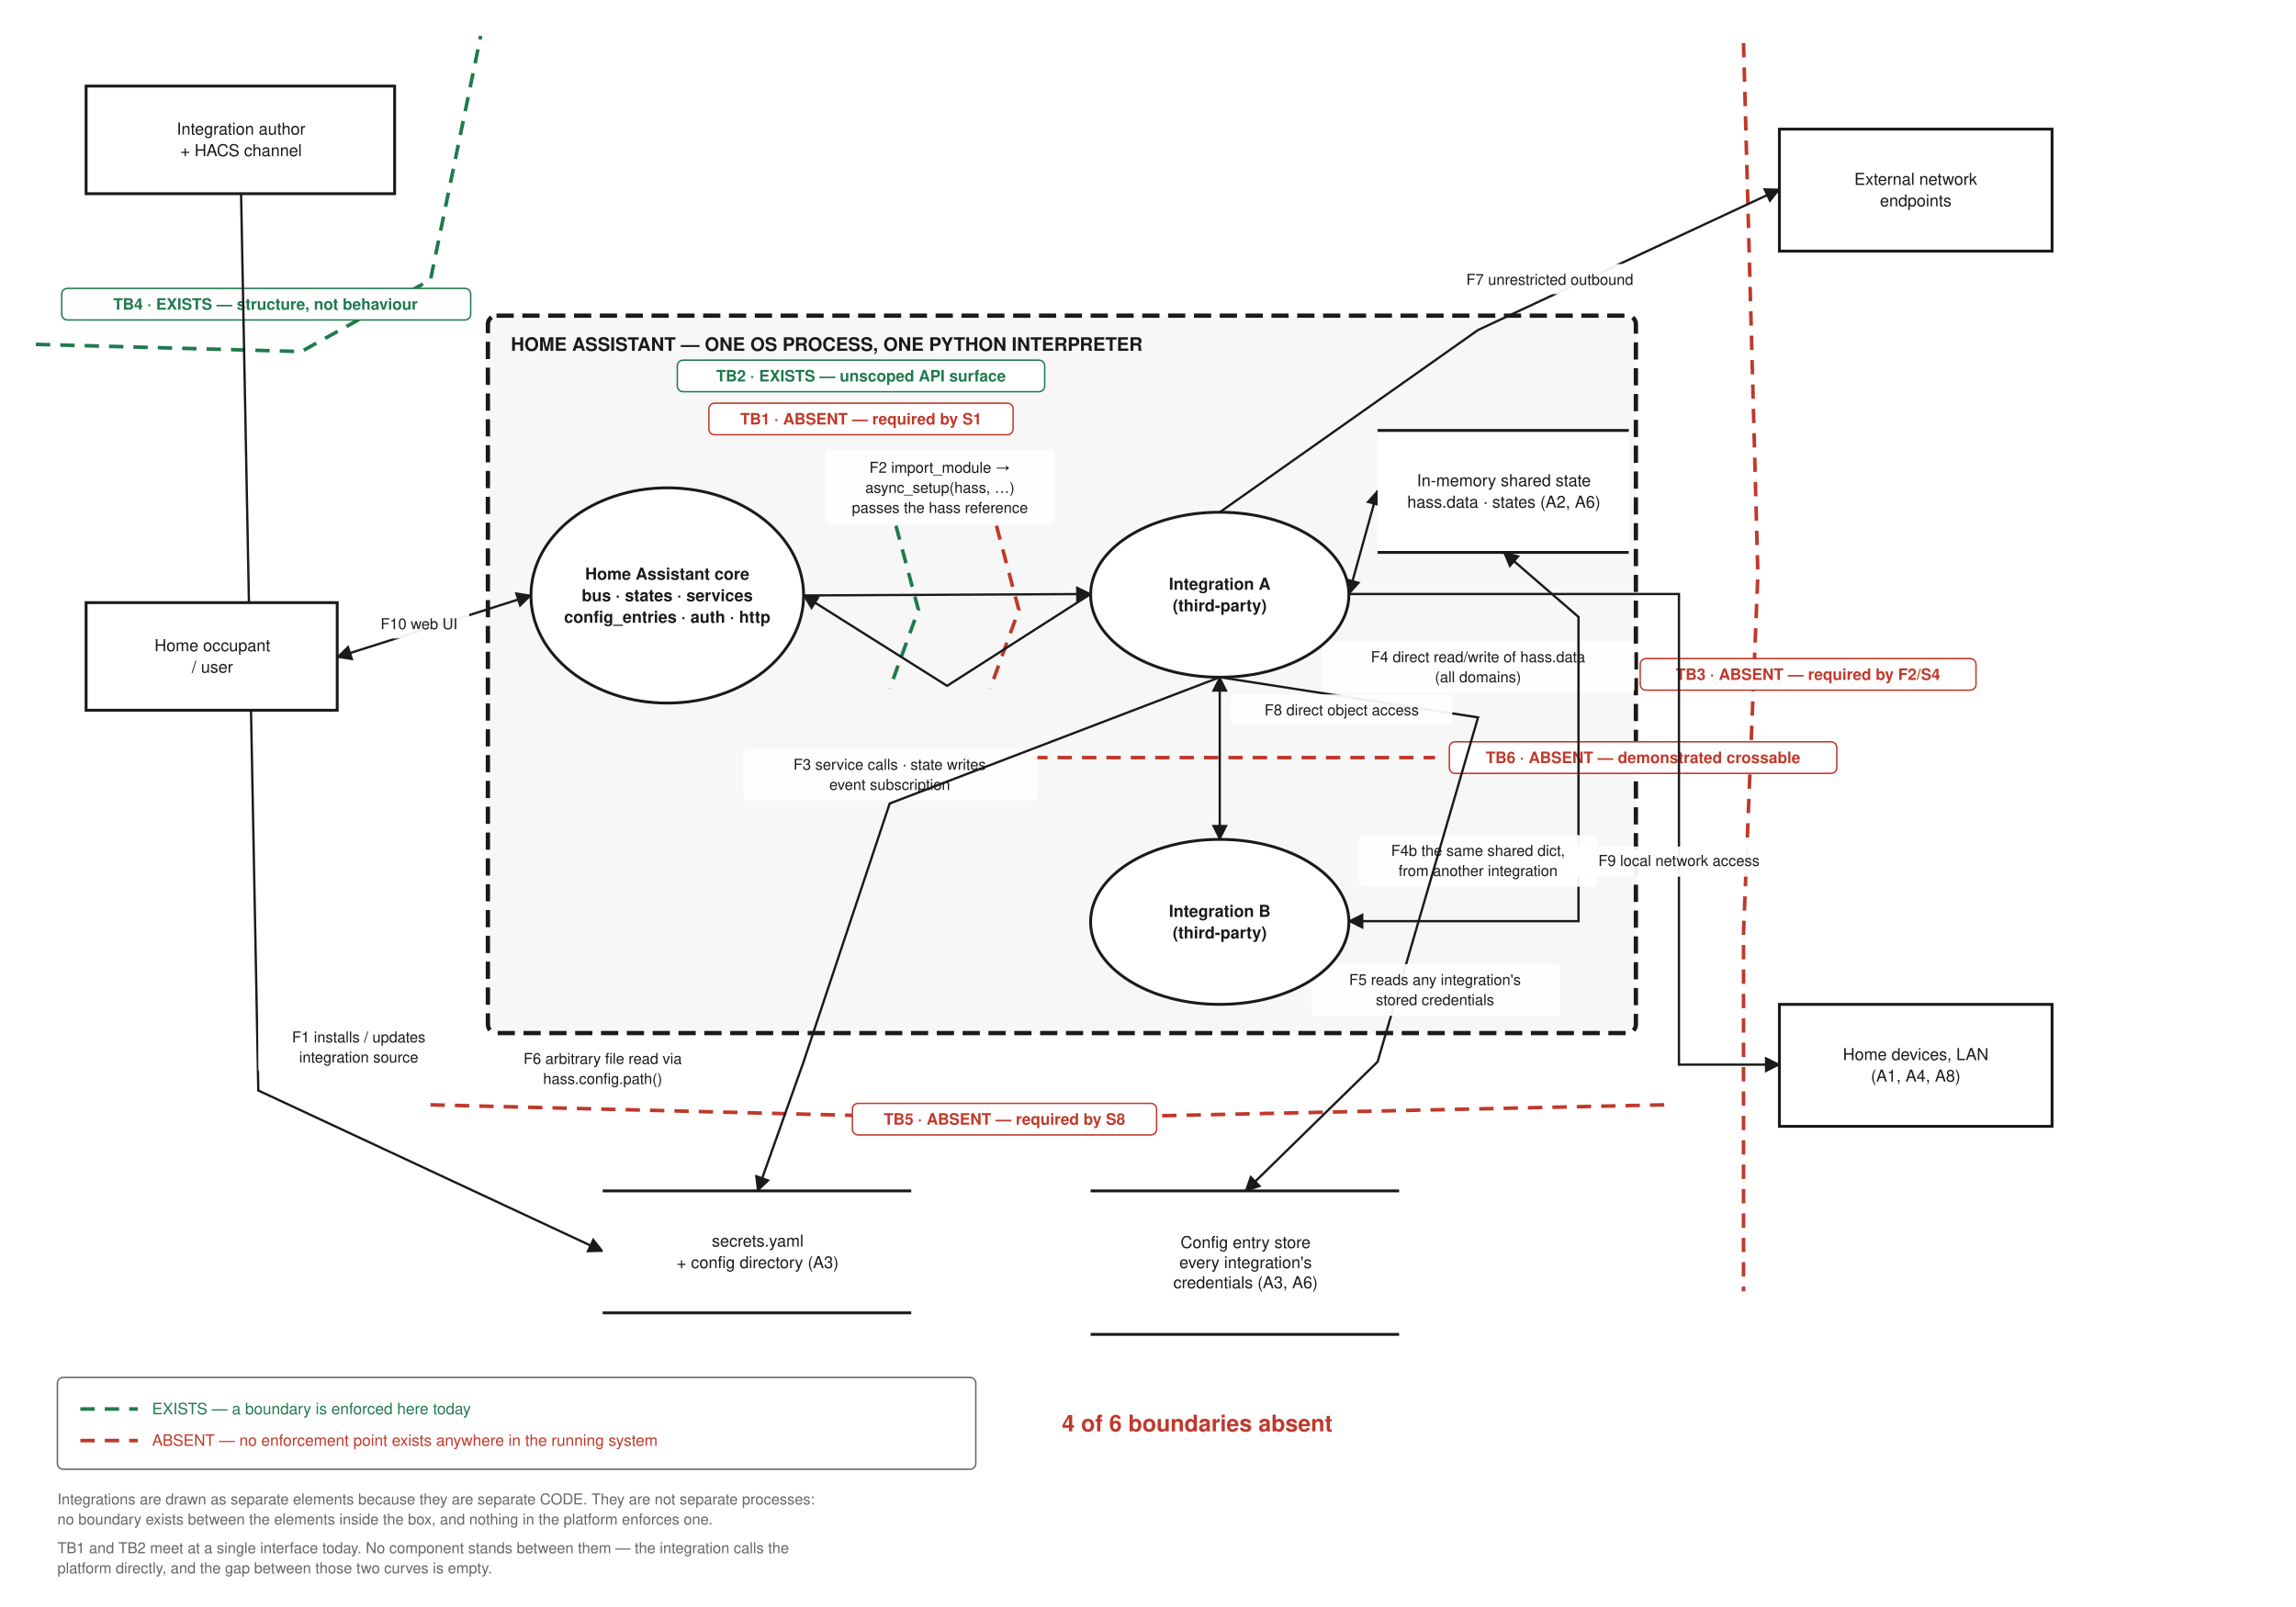
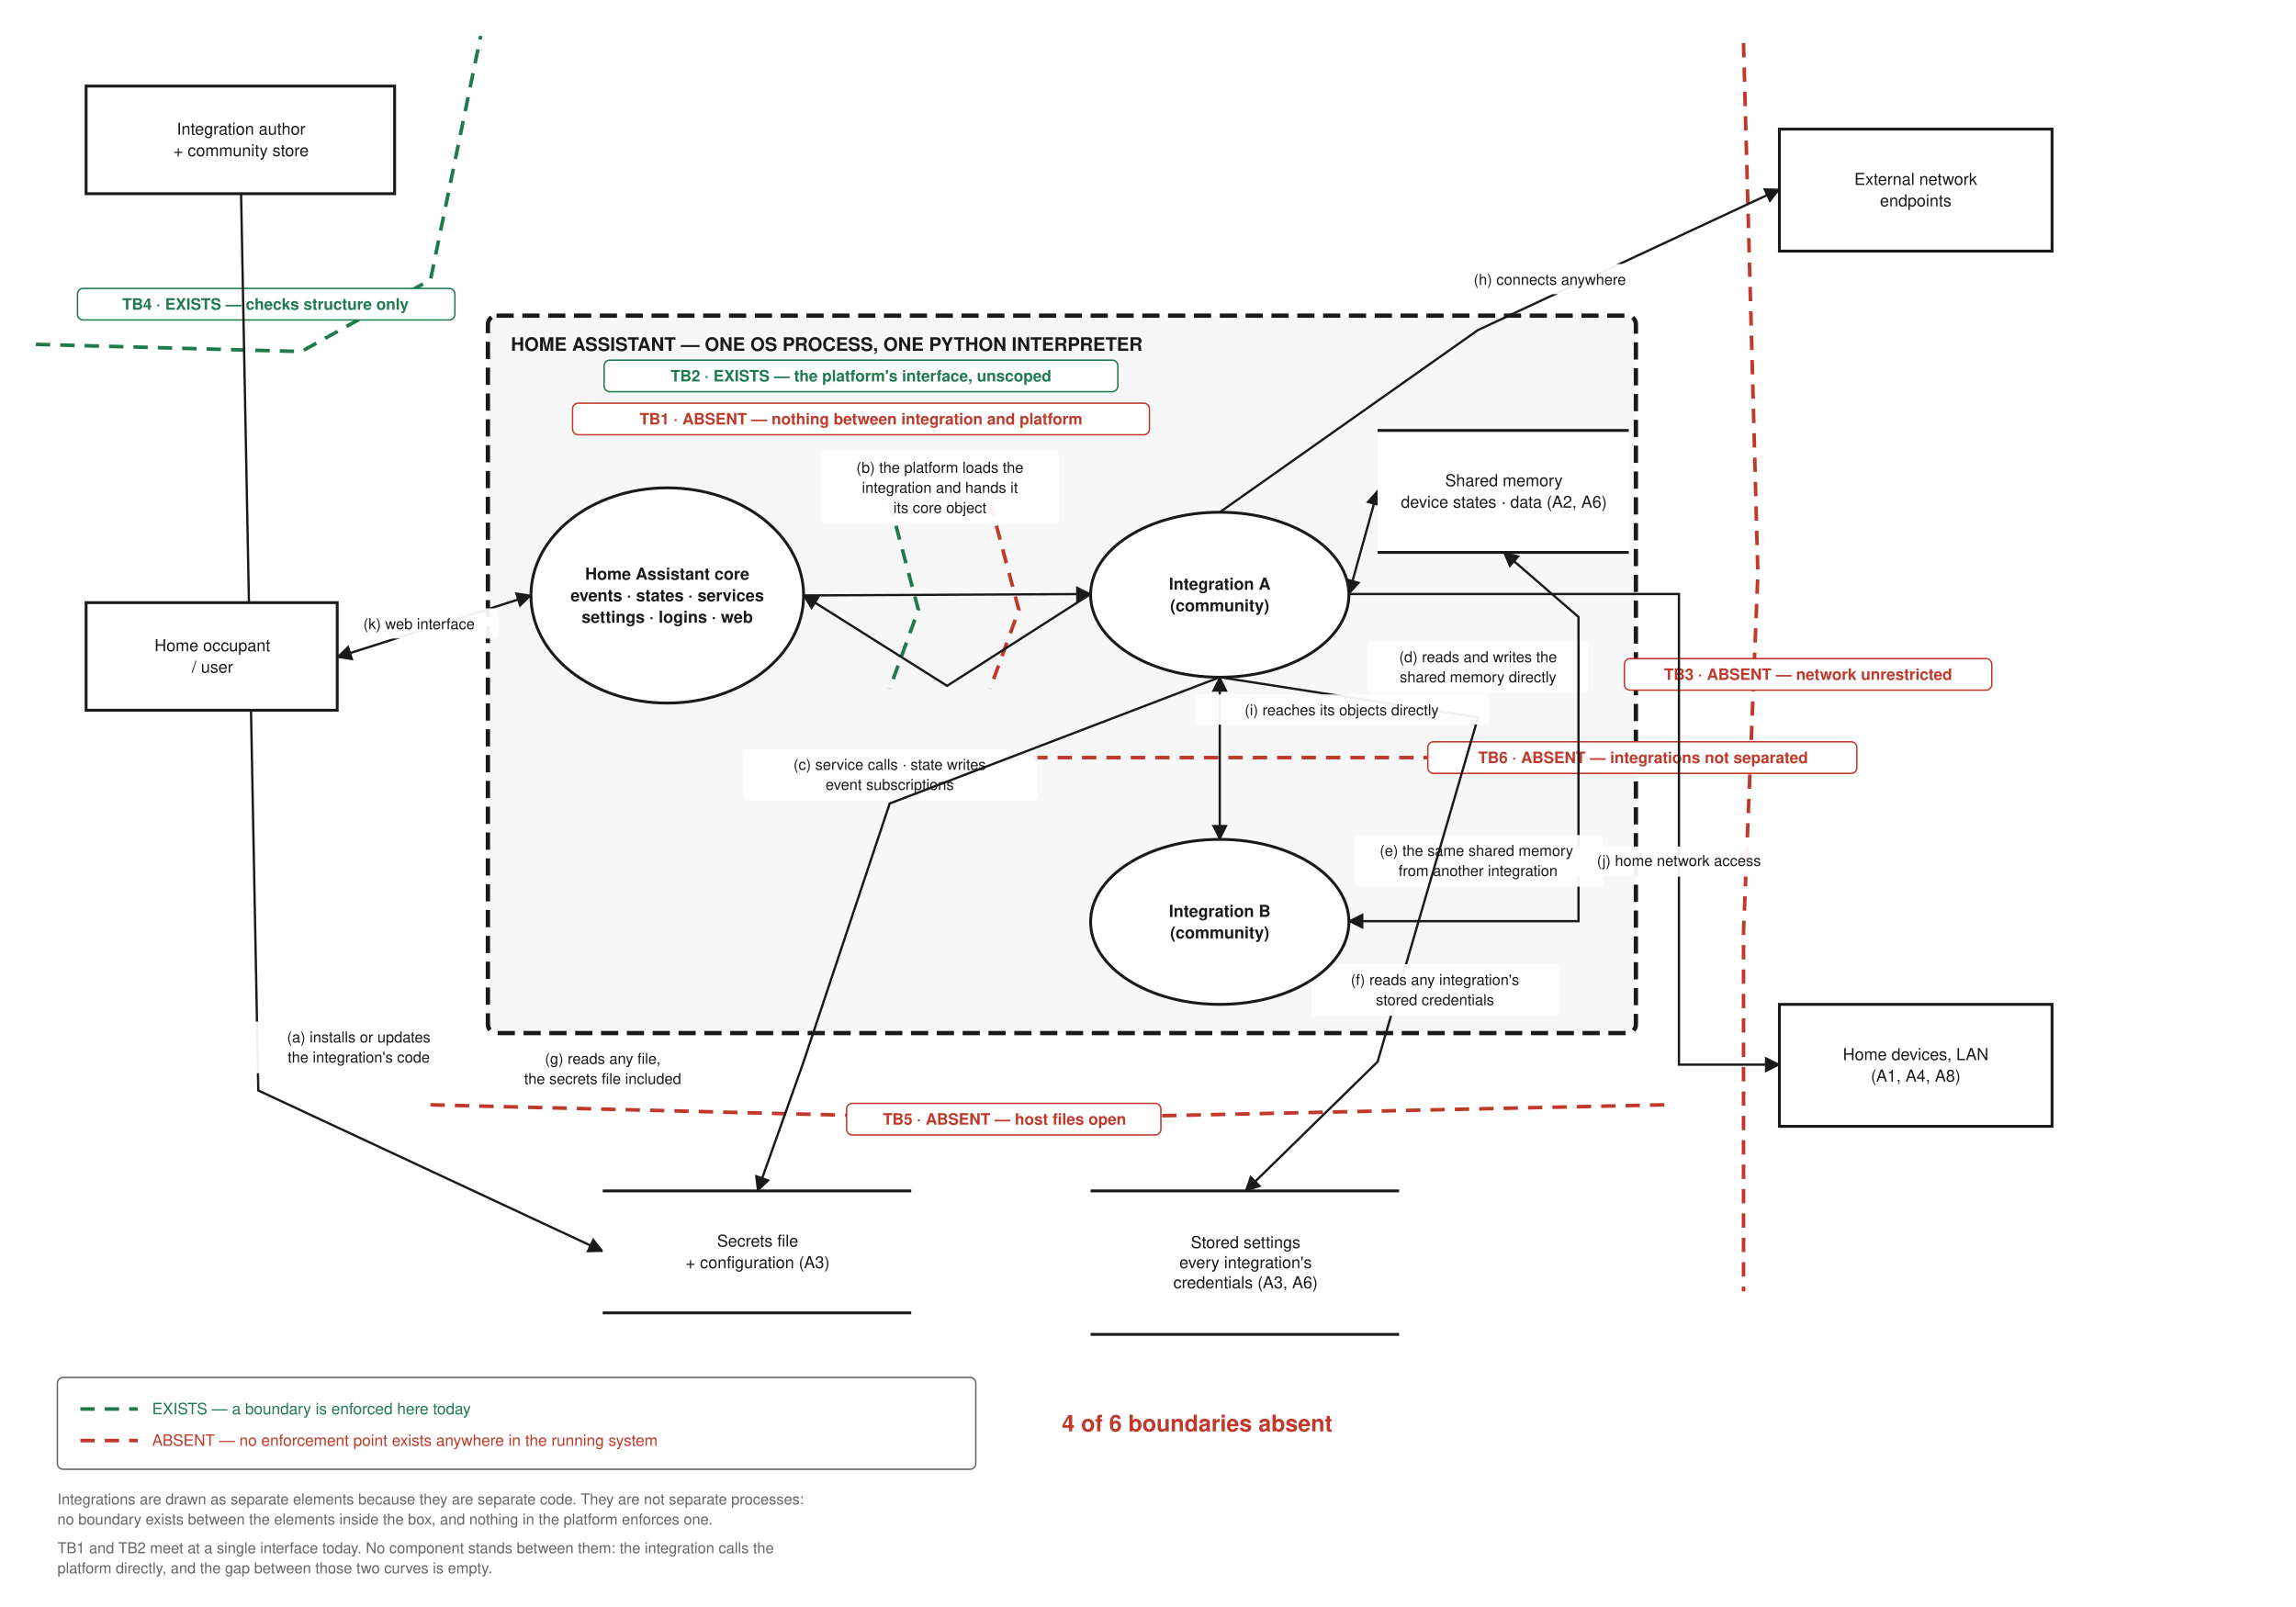
<svg xmlns="http://www.w3.org/2000/svg" width="1600" height="1120" viewBox="0 0 1600 1120">
  <rect width="100%" height="100%" fill="#ffffff" />
  <defs>
    <marker id="ar" viewBox="0 0 10 10" refX="9" refY="5" markerWidth="7" markerHeight="7" orient="auto-start-reverse">
      <path d="M0,0 L10,5 L0,10 z" fill="#1a1a1a" />
    </marker>
  </defs>
  <rect x="340" y="220" width="800" height="500" fill="#f7f7f7" stroke="#1a1a1a" stroke-width="3" stroke-dasharray="12 6" rx="6" />
  <text x="356" y="240" font-size="13" fill="#1a1a1a" font-weight="bold" text-anchor="start" font-family="Helvetica,Arial,sans-serif" dominant-baseline="middle">HOME ASSISTANT — ONE OS PROCESS, ONE PYTHON INTERPRETER</text>
  <path d="M 25,240 L 210,245 L 300,195 L 335,25" fill="none" stroke="#1f7a4d" stroke-width="2.5" stroke-dasharray="10 7" />
-   <rect x="43" y="201" width="285" height="22" fill="#ffffff" stroke="#1f7a4d" stroke-width="1" rx="4" />
-   <text x="185" y="212" font-size="11" fill="#1f7a4d" font-weight="bold" text-anchor="middle" font-family="Helvetica,Arial,sans-serif" dominant-baseline="middle">TB4 · EXISTS — structure, not behaviour</text>
+   <rect x="54" y="201" width="263" height="22" fill="#ffffff" stroke="#1f7a4d" stroke-width="1" rx="4" />
+   <text x="185" y="212" font-size="11" fill="#1f7a4d" font-weight="bold" text-anchor="middle" font-family="Helvetica,Arial,sans-serif" dominant-baseline="middle">TB4 · EXISTS — checks structure only</text>
  <path d="M 620,350 L 640,425 L 620,480" fill="none" stroke="#1f7a4d" stroke-width="2.5" stroke-dasharray="10 7" />
-   <rect x="472" y="251" width="256" height="22" fill="#ffffff" stroke="#1f7a4d" stroke-width="1" rx="4" />
-   <text x="600" y="262" font-size="11" fill="#1f7a4d" font-weight="bold" text-anchor="middle" font-family="Helvetica,Arial,sans-serif" dominant-baseline="middle">TB2 · EXISTS — unscoped API surface</text>
+   <rect x="421" y="251" width="358" height="22" fill="#ffffff" stroke="#1f7a4d" stroke-width="1" rx="4" />
+   <text x="600" y="262" font-size="11" fill="#1f7a4d" font-weight="bold" text-anchor="middle" font-family="Helvetica,Arial,sans-serif" dominant-baseline="middle">TB2 · EXISTS — the platform's interface, unscoped</text>
  <path d="M 690,350 L 710,425 L 690,480" fill="none" stroke="#c0392b" stroke-width="2.5" stroke-dasharray="10 7" />
-   <rect x="494" y="281" width="212" height="22" fill="#ffffff" stroke="#c0392b" stroke-width="1" rx="4" />
-   <text x="600" y="292" font-size="11" fill="#c0392b" font-weight="bold" text-anchor="middle" font-family="Helvetica,Arial,sans-serif" dominant-baseline="middle">TB1 · ABSENT — required by S1</text>
+   <rect x="399" y="281" width="402" height="22" fill="#ffffff" stroke="#c0392b" stroke-width="1" rx="4" />
+   <text x="600" y="292" font-size="11" fill="#c0392b" font-weight="bold" text-anchor="middle" font-family="Helvetica,Arial,sans-serif" dominant-baseline="middle">TB1 · ABSENT — nothing between integration and platform</text>
  <path d="M 1215,30 L 1225,400 L 1215,650 L 1215,900" fill="none" stroke="#c0392b" stroke-width="2.5" stroke-dasharray="10 7" />
-   <rect x="1143" y="459" width="234" height="22" fill="#ffffff" stroke="#c0392b" stroke-width="1" rx="4" />
-   <text x="1260" y="470" font-size="11" fill="#c0392b" font-weight="bold" text-anchor="middle" font-family="Helvetica,Arial,sans-serif" dominant-baseline="middle">TB3 · ABSENT — required by F2/S4</text>
+   <rect x="1132" y="459" width="256" height="22" fill="#ffffff" stroke="#c0392b" stroke-width="1" rx="4" />
+   <text x="1260" y="470" font-size="11" fill="#c0392b" font-weight="bold" text-anchor="middle" font-family="Helvetica,Arial,sans-serif" dominant-baseline="middle">TB3 · ABSENT — network unrestricted</text>
  <path d="M 300,770 L 700,780 L 1160,770" fill="none" stroke="#c0392b" stroke-width="2.5" stroke-dasharray="10 7" />
-   <rect x="594" y="769" width="212" height="22" fill="#ffffff" stroke="#c0392b" stroke-width="1" rx="4" />
-   <text x="700" y="780" font-size="11" fill="#c0392b" font-weight="bold" text-anchor="middle" font-family="Helvetica,Arial,sans-serif" dominant-baseline="middle">TB5 · ABSENT — required by S8</text>
+   <rect x="590" y="769" width="219" height="22" fill="#ffffff" stroke="#c0392b" stroke-width="1" rx="4" />
+   <text x="700" y="780" font-size="11" fill="#c0392b" font-weight="bold" text-anchor="middle" font-family="Helvetica,Arial,sans-serif" dominant-baseline="middle">TB5 · ABSENT — host files open</text>
  <path d="M 720,528 L 860,528 L 1000,528" fill="none" stroke="#c0392b" stroke-width="2.5" stroke-dasharray="10 7" />
-   <rect x="1010" y="517" width="270" height="22" fill="#ffffff" stroke="#c0392b" stroke-width="1" rx="4" />
-   <text x="1145" y="528" font-size="11" fill="#c0392b" font-weight="bold" text-anchor="middle" font-family="Helvetica,Arial,sans-serif" dominant-baseline="middle">TB6 · ABSENT — demonstrated crossable</text>
+   <rect x="995" y="517" width="299" height="22" fill="#ffffff" stroke="#c0392b" stroke-width="1" rx="4" />
+   <text x="1145" y="528" font-size="11" fill="#c0392b" font-weight="bold" text-anchor="middle" font-family="Helvetica,Arial,sans-serif" dominant-baseline="middle">TB6 · ABSENT — integrations not separated</text>
  <path d="M 168,135 L 180,760 L 420,872" fill="none" stroke="#1a1a1a" stroke-width="1.6" marker-end="url(#ar)" />
-   <rect x="180" y="712" width="141" height="36" fill="#ffffff" fill-opacity="0.93" rx="3" />
-   <text x="250" y="723" font-size="10.5" fill="#1a1a1a" font-weight="normal" text-anchor="middle" font-family="Helvetica,Arial,sans-serif" dominant-baseline="middle">F1  installs / updates</text>
-   <text x="250" y="737" font-size="10.5" fill="#1a1a1a" font-weight="normal" text-anchor="middle" font-family="Helvetica,Arial,sans-serif" dominant-baseline="middle">integration source</text>
+   <rect x="176" y="712" width="147" height="36" fill="#ffffff" fill-opacity="0.93" rx="3" />
+   <text x="250" y="723" font-size="10.5" fill="#1a1a1a" font-weight="normal" text-anchor="middle" font-family="Helvetica,Arial,sans-serif" dominant-baseline="middle">(a) installs or updates</text>
+   <text x="250" y="737" font-size="10.5" fill="#1a1a1a" font-weight="normal" text-anchor="middle" font-family="Helvetica,Arial,sans-serif" dominant-baseline="middle">the integration's code</text>
  <path d="M 560,415 L 760,414" fill="none" stroke="#1a1a1a" stroke-width="1.6" marker-end="url(#ar)" />
-   <rect x="575" y="314" width="160" height="51" fill="#ffffff" fill-opacity="0.93" rx="3" />
-   <text x="655" y="326" font-size="10.5" fill="#1a1a1a" font-weight="normal" text-anchor="middle" font-family="Helvetica,Arial,sans-serif" dominant-baseline="middle">F2  import_module →</text>
-   <text x="655" y="340" font-size="10.5" fill="#1a1a1a" font-weight="normal" text-anchor="middle" font-family="Helvetica,Arial,sans-serif" dominant-baseline="middle">async_setup(hass, …)</text>
-   <text x="655" y="354" font-size="10.5" fill="#1a1a1a" font-weight="normal" text-anchor="middle" font-family="Helvetica,Arial,sans-serif" dominant-baseline="middle">passes the hass reference</text>
+   <rect x="572" y="314" width="166" height="51" fill="#ffffff" fill-opacity="0.93" rx="3" />
+   <text x="655" y="326" font-size="10.5" fill="#1a1a1a" font-weight="normal" text-anchor="middle" font-family="Helvetica,Arial,sans-serif" dominant-baseline="middle">(b) the platform loads the</text>
+   <text x="655" y="340" font-size="10.5" fill="#1a1a1a" font-weight="normal" text-anchor="middle" font-family="Helvetica,Arial,sans-serif" dominant-baseline="middle">integration and hands it</text>
+   <text x="655" y="354" font-size="10.5" fill="#1a1a1a" font-weight="normal" text-anchor="middle" font-family="Helvetica,Arial,sans-serif" dominant-baseline="middle">its core object</text>
  <path d="M 760,414 L 660,478 L 560,415" fill="none" stroke="#1a1a1a" stroke-width="1.6" marker-end="url(#ar)" />
  <rect x="518" y="522" width="205" height="36" fill="#ffffff" fill-opacity="0.93" rx="3" />
-   <text x="620" y="533" font-size="10.5" fill="#1a1a1a" font-weight="normal" text-anchor="middle" font-family="Helvetica,Arial,sans-serif" dominant-baseline="middle">F3  service calls · state writes</text>
-   <text x="620" y="547" font-size="10.5" fill="#1a1a1a" font-weight="normal" text-anchor="middle" font-family="Helvetica,Arial,sans-serif" dominant-baseline="middle">event subscription</text>
+   <text x="620" y="533" font-size="10.5" fill="#1a1a1a" font-weight="normal" text-anchor="middle" font-family="Helvetica,Arial,sans-serif" dominant-baseline="middle">(c) service calls · state writes</text>
+   <text x="620" y="547" font-size="10.5" fill="#1a1a1a" font-weight="normal" text-anchor="middle" font-family="Helvetica,Arial,sans-serif" dominant-baseline="middle">event subscriptions</text>
  <path d="M 940,414 L 960,342" fill="none" stroke="#1a1a1a" stroke-width="1.6" marker-end="url(#ar)" marker-start="url(#ar)" />
-   <rect x="921" y="447" width="218" height="36" fill="#ffffff" fill-opacity="0.93" rx="3" />
-   <text x="1030" y="458" font-size="10.5" fill="#1a1a1a" font-weight="normal" text-anchor="middle" font-family="Helvetica,Arial,sans-serif" dominant-baseline="middle">F4  direct read/write of hass.data</text>
-   <text x="1030" y="472" font-size="10.5" fill="#1a1a1a" font-weight="normal" text-anchor="middle" font-family="Helvetica,Arial,sans-serif" dominant-baseline="middle">(all domains)</text>
+   <rect x="953" y="447" width="154" height="36" fill="#ffffff" fill-opacity="0.93" rx="3" />
+   <text x="1030" y="458" font-size="10.5" fill="#1a1a1a" font-weight="normal" text-anchor="middle" font-family="Helvetica,Arial,sans-serif" dominant-baseline="middle">(d) reads and writes the</text>
+   <text x="1030" y="472" font-size="10.5" fill="#1a1a1a" font-weight="normal" text-anchor="middle" font-family="Helvetica,Arial,sans-serif" dominant-baseline="middle">shared memory directly</text>
  <path d="M 940,642 L 1100,642 L 1100,430 L 1048,385" fill="none" stroke="#1a1a1a" stroke-width="1.6" marker-end="url(#ar)" marker-start="url(#ar)" />
-   <rect x="947" y="582" width="166" height="36" fill="#ffffff" fill-opacity="0.93" rx="3" />
-   <text x="1030" y="593" font-size="10.5" fill="#1a1a1a" font-weight="normal" text-anchor="middle" font-family="Helvetica,Arial,sans-serif" dominant-baseline="middle">F4b  the same shared dict,</text>
+   <rect x="944" y="582" width="173" height="36" fill="#ffffff" fill-opacity="0.93" rx="3" />
+   <text x="1030" y="593" font-size="10.5" fill="#1a1a1a" font-weight="normal" text-anchor="middle" font-family="Helvetica,Arial,sans-serif" dominant-baseline="middle">(e) the same shared memory,</text>
  <text x="1030" y="607" font-size="10.5" fill="#1a1a1a" font-weight="normal" text-anchor="middle" font-family="Helvetica,Arial,sans-serif" dominant-baseline="middle">from another integration</text>
  <path d="M 850,472 L 1030,500 L 960,740 L 868,830" fill="none" stroke="#1a1a1a" stroke-width="1.6" marker-end="url(#ar)" />
  <rect x="914" y="672" width="173" height="36" fill="#ffffff" fill-opacity="0.93" rx="3" />
-   <text x="1000" y="683" font-size="10.5" fill="#1a1a1a" font-weight="normal" text-anchor="middle" font-family="Helvetica,Arial,sans-serif" dominant-baseline="middle">F5  reads any integration's</text>
+   <text x="1000" y="683" font-size="10.5" fill="#1a1a1a" font-weight="normal" text-anchor="middle" font-family="Helvetica,Arial,sans-serif" dominant-baseline="middle">(f) reads any integration's</text>
  <text x="1000" y="697" font-size="10.5" fill="#1a1a1a" font-weight="normal" text-anchor="middle" font-family="Helvetica,Arial,sans-serif" dominant-baseline="middle">stored credentials</text>
  <path d="M 850,472 L 620,560 L 560,740 L 528,830" fill="none" stroke="#1a1a1a" stroke-width="1.6" marker-end="url(#ar)" />
-   <rect x="334" y="727" width="173" height="36" fill="#ffffff" fill-opacity="0.93" rx="3" />
-   <text x="420" y="738" font-size="10.5" fill="#1a1a1a" font-weight="normal" text-anchor="middle" font-family="Helvetica,Arial,sans-serif" dominant-baseline="middle">F6  arbitrary file read via</text>
-   <text x="420" y="752" font-size="10.5" fill="#1a1a1a" font-weight="normal" text-anchor="middle" font-family="Helvetica,Arial,sans-serif" dominant-baseline="middle">hass.config.path()</text>
+   <rect x="340" y="727" width="160" height="36" fill="#ffffff" fill-opacity="0.93" rx="3" />
+   <text x="420" y="738" font-size="10.5" fill="#1a1a1a" font-weight="normal" text-anchor="middle" font-family="Helvetica,Arial,sans-serif" dominant-baseline="middle">(g) reads any file,</text>
+   <text x="420" y="752" font-size="10.5" fill="#1a1a1a" font-weight="normal" text-anchor="middle" font-family="Helvetica,Arial,sans-serif" dominant-baseline="middle">the secrets file included</text>
  <path d="M 850,357 L 1030,230 L 1240,132" fill="none" stroke="#1a1a1a" stroke-width="1.6" marker-end="url(#ar)" />
-   <rect x="1000" y="184" width="160" height="21" fill="#ffffff" fill-opacity="0.93" rx="3" />
-   <text x="1080" y="195" font-size="10.5" fill="#1a1a1a" font-weight="normal" text-anchor="middle" font-family="Helvetica,Arial,sans-serif" dominant-baseline="middle">F7  unrestricted outbound</text>
+   <rect x="1013" y="184" width="134" height="21" fill="#ffffff" fill-opacity="0.93" rx="3" />
+   <text x="1080" y="195" font-size="10.5" fill="#1a1a1a" font-weight="normal" text-anchor="middle" font-family="Helvetica,Arial,sans-serif" dominant-baseline="middle">(h) connects anywhere</text>
  <path d="M 850,472 L 850,585" fill="none" stroke="#1a1a1a" stroke-width="1.6" marker-end="url(#ar)" marker-start="url(#ar)" />
-   <rect x="858" y="484" width="154" height="21" fill="#ffffff" fill-opacity="0.93" rx="3" />
-   <text x="935" y="495" font-size="10.5" fill="#1a1a1a" font-weight="normal" text-anchor="middle" font-family="Helvetica,Arial,sans-serif" dominant-baseline="middle">F8  direct object access</text>
+   <rect x="833" y="484" width="205" height="21" fill="#ffffff" fill-opacity="0.93" rx="3" />
+   <text x="935" y="495" font-size="10.5" fill="#1a1a1a" font-weight="normal" text-anchor="middle" font-family="Helvetica,Arial,sans-serif" dominant-baseline="middle">(i) reaches its objects directly</text>
  <path d="M 940,414 L 1170,414 L 1170,742 L 1240,742" fill="none" stroke="#1a1a1a" stroke-width="1.6" marker-end="url(#ar)" />
-   <rect x="1093" y="590" width="154" height="21" fill="#ffffff" fill-opacity="0.93" rx="3" />
-   <text x="1170" y="600" font-size="10.5" fill="#1a1a1a" font-weight="normal" text-anchor="middle" font-family="Helvetica,Arial,sans-serif" dominant-baseline="middle">F9  local network access</text>
+   <rect x="1096" y="590" width="147" height="21" fill="#ffffff" fill-opacity="0.93" rx="3" />
+   <text x="1170" y="600" font-size="10.5" fill="#1a1a1a" font-weight="normal" text-anchor="middle" font-family="Helvetica,Arial,sans-serif" dominant-baseline="middle">(j) home network access</text>
  <path d="M 235,458 L 370,415" fill="none" stroke="#1a1a1a" stroke-width="1.6" marker-end="url(#ar)" marker-start="url(#ar)" />
-   <rect x="257" y="424" width="70" height="21" fill="#ffffff" fill-opacity="0.93" rx="3" />
-   <text x="292" y="435" font-size="10.5" fill="#1a1a1a" font-weight="normal" text-anchor="middle" font-family="Helvetica,Arial,sans-serif" dominant-baseline="middle">F10  web UI</text>
+   <rect x="238" y="424" width="109" height="21" fill="#ffffff" fill-opacity="0.93" rx="3" />
+   <text x="292" y="435" font-size="10.5" fill="#1a1a1a" font-weight="normal" text-anchor="middle" font-family="Helvetica,Arial,sans-serif" dominant-baseline="middle">(k) web interface</text>
  <rect x="60" y="60" width="215" height="75" fill="#ffffff" stroke="#1a1a1a" stroke-width="2" />
  <text x="168" y="90" font-size="11.5" fill="#1a1a1a" font-weight="normal" text-anchor="middle" font-family="Helvetica,Arial,sans-serif" dominant-baseline="middle">Integration author</text>
-   <text x="168" y="105" font-size="11.5" fill="#1a1a1a" font-weight="normal" text-anchor="middle" font-family="Helvetica,Arial,sans-serif" dominant-baseline="middle">+ HACS channel</text>
+   <text x="168" y="105" font-size="11.5" fill="#1a1a1a" font-weight="normal" text-anchor="middle" font-family="Helvetica,Arial,sans-serif" dominant-baseline="middle">+ community store</text>
  <rect x="1240" y="90" width="190" height="85" fill="#ffffff" stroke="#1a1a1a" stroke-width="2" />
  <text x="1335" y="125" font-size="11.5" fill="#1a1a1a" font-weight="normal" text-anchor="middle" font-family="Helvetica,Arial,sans-serif" dominant-baseline="middle">External network</text>
  <text x="1335" y="140" font-size="11.5" fill="#1a1a1a" font-weight="normal" text-anchor="middle" font-family="Helvetica,Arial,sans-serif" dominant-baseline="middle">endpoints</text>
  <rect x="60" y="420" width="175" height="75" fill="#ffffff" stroke="#1a1a1a" stroke-width="2" />
  <text x="148" y="450" font-size="11.5" fill="#1a1a1a" font-weight="normal" text-anchor="middle" font-family="Helvetica,Arial,sans-serif" dominant-baseline="middle">Home occupant</text>
  <text x="148" y="465" font-size="11.5" fill="#1a1a1a" font-weight="normal" text-anchor="middle" font-family="Helvetica,Arial,sans-serif" dominant-baseline="middle">/ user</text>
  <rect x="1240" y="700" width="190" height="85" fill="#ffffff" stroke="#1a1a1a" stroke-width="2" />
  <text x="1335" y="735" font-size="11.5" fill="#1a1a1a" font-weight="normal" text-anchor="middle" font-family="Helvetica,Arial,sans-serif" dominant-baseline="middle">Home devices, LAN</text>
  <text x="1335" y="750" font-size="11.5" fill="#1a1a1a" font-weight="normal" text-anchor="middle" font-family="Helvetica,Arial,sans-serif" dominant-baseline="middle">(A1, A4, A8)</text>
  <ellipse cx="465.0" cy="415.0" rx="95.0" ry="75.0" fill="#ffffff" stroke="#1a1a1a" stroke-width="2" />
  <text x="465" y="400" font-size="11.5" fill="#1a1a1a" font-weight="bold" text-anchor="middle" font-family="Helvetica,Arial,sans-serif" dominant-baseline="middle">Home Assistant core</text>
-   <text x="465" y="415" font-size="11.5" fill="#1a1a1a" font-weight="bold" text-anchor="middle" font-family="Helvetica,Arial,sans-serif" dominant-baseline="middle">bus · states · services</text>
-   <text x="465" y="430" font-size="11.5" fill="#1a1a1a" font-weight="bold" text-anchor="middle" font-family="Helvetica,Arial,sans-serif" dominant-baseline="middle">config_entries · auth · http</text>
+   <text x="465" y="415" font-size="11.5" fill="#1a1a1a" font-weight="bold" text-anchor="middle" font-family="Helvetica,Arial,sans-serif" dominant-baseline="middle">events · states · services</text>
+   <text x="465" y="430" font-size="11.5" fill="#1a1a1a" font-weight="bold" text-anchor="middle" font-family="Helvetica,Arial,sans-serif" dominant-baseline="middle">settings · logins · web</text>
  <ellipse cx="850.0" cy="414.5" rx="90.0" ry="57.5" fill="#ffffff" stroke="#1a1a1a" stroke-width="2" />
  <text x="850" y="407" font-size="11.5" fill="#1a1a1a" font-weight="bold" text-anchor="middle" font-family="Helvetica,Arial,sans-serif" dominant-baseline="middle">Integration A</text>
-   <text x="850" y="422" font-size="11.5" fill="#1a1a1a" font-weight="bold" text-anchor="middle" font-family="Helvetica,Arial,sans-serif" dominant-baseline="middle">(third-party)</text>
+   <text x="850" y="422" font-size="11.5" fill="#1a1a1a" font-weight="bold" text-anchor="middle" font-family="Helvetica,Arial,sans-serif" dominant-baseline="middle">(community)</text>
  <ellipse cx="850.0" cy="642.5" rx="90.0" ry="57.5" fill="#ffffff" stroke="#1a1a1a" stroke-width="2" />
  <text x="850" y="635" font-size="11.5" fill="#1a1a1a" font-weight="bold" text-anchor="middle" font-family="Helvetica,Arial,sans-serif" dominant-baseline="middle">Integration B</text>
-   <text x="850" y="650" font-size="11.5" fill="#1a1a1a" font-weight="bold" text-anchor="middle" font-family="Helvetica,Arial,sans-serif" dominant-baseline="middle">(third-party)</text>
+   <text x="850" y="650" font-size="11.5" fill="#1a1a1a" font-weight="bold" text-anchor="middle" font-family="Helvetica,Arial,sans-serif" dominant-baseline="middle">(community)</text>
  <rect x="960" y="300" width="175" height="85" fill="#ffffff" stroke="none" />
  <line x1="960" y1="300" x2="1135" y2="300" stroke="#1a1a1a" stroke-width="2" />
  <line x1="960" y1="385" x2="1135" y2="385" stroke="#1a1a1a" stroke-width="2" />
-   <text x="1048" y="335" font-size="11.5" fill="#1a1a1a" font-weight="normal" text-anchor="middle" font-family="Helvetica,Arial,sans-serif" dominant-baseline="middle">In-memory shared state</text>
-   <text x="1048" y="350" font-size="11.5" fill="#1a1a1a" font-weight="normal" text-anchor="middle" font-family="Helvetica,Arial,sans-serif" dominant-baseline="middle">hass.data · states (A2, A6)</text>
+   <text x="1048" y="335" font-size="11.5" fill="#1a1a1a" font-weight="normal" text-anchor="middle" font-family="Helvetica,Arial,sans-serif" dominant-baseline="middle">Shared memory</text>
+   <text x="1048" y="350" font-size="11.5" fill="#1a1a1a" font-weight="normal" text-anchor="middle" font-family="Helvetica,Arial,sans-serif" dominant-baseline="middle">device states · data (A2, A6)</text>
  <rect x="420" y="830" width="215" height="85" fill="#ffffff" stroke="none" />
  <line x1="420" y1="830" x2="635" y2="830" stroke="#1a1a1a" stroke-width="2" />
  <line x1="420" y1="915" x2="635" y2="915" stroke="#1a1a1a" stroke-width="2" />
-   <text x="528" y="865" font-size="11.5" fill="#1a1a1a" font-weight="normal" text-anchor="middle" font-family="Helvetica,Arial,sans-serif" dominant-baseline="middle">secrets.yaml</text>
-   <text x="528" y="880" font-size="11.5" fill="#1a1a1a" font-weight="normal" text-anchor="middle" font-family="Helvetica,Arial,sans-serif" dominant-baseline="middle">+ config directory (A3)</text>
+   <text x="528" y="865" font-size="11.5" fill="#1a1a1a" font-weight="normal" text-anchor="middle" font-family="Helvetica,Arial,sans-serif" dominant-baseline="middle">Secrets file</text>
+   <text x="528" y="880" font-size="11.5" fill="#1a1a1a" font-weight="normal" text-anchor="middle" font-family="Helvetica,Arial,sans-serif" dominant-baseline="middle">+ configuration (A3)</text>
  <rect x="760" y="830" width="215" height="100" fill="#ffffff" stroke="none" />
  <line x1="760" y1="830" x2="975" y2="830" stroke="#1a1a1a" stroke-width="2" />
  <line x1="760" y1="930" x2="975" y2="930" stroke="#1a1a1a" stroke-width="2" />
-   <text x="868" y="866" font-size="11.5" fill="#1a1a1a" font-weight="normal" text-anchor="middle" font-family="Helvetica,Arial,sans-serif" dominant-baseline="middle">Config entry store</text>
+   <text x="868" y="866" font-size="11.5" fill="#1a1a1a" font-weight="normal" text-anchor="middle" font-family="Helvetica,Arial,sans-serif" dominant-baseline="middle">Stored settings</text>
  <text x="868" y="880" font-size="11.5" fill="#1a1a1a" font-weight="normal" text-anchor="middle" font-family="Helvetica,Arial,sans-serif" dominant-baseline="middle">every integration's</text>
  <text x="868" y="894" font-size="11.5" fill="#1a1a1a" font-weight="normal" text-anchor="middle" font-family="Helvetica,Arial,sans-serif" dominant-baseline="middle">credentials (A3, A6)</text>
  <rect x="40" y="960" width="640" height="64" fill="#ffffff" stroke="#666666" stroke-width="1" rx="4" />
  <line x1="56" y1="982" x2="96" y2="982" stroke="#1f7a4d" stroke-width="2.5" stroke-dasharray="10 7" />
  <text x="106" y="982" font-size="11" fill="#1f7a4d" font-weight="normal" text-anchor="start" font-family="Helvetica,Arial,sans-serif" dominant-baseline="middle">EXISTS — a boundary is enforced here today</text>
  <line x1="56" y1="1004" x2="96" y2="1004" stroke="#c0392b" stroke-width="2.5" stroke-dasharray="10 7" />
  <text x="106" y="1004" font-size="11" fill="#c0392b" font-weight="normal" text-anchor="start" font-family="Helvetica,Arial,sans-serif" dominant-baseline="middle">ABSENT — no enforcement point exists anywhere in the running system</text>
  <text x="740" y="992" font-size="16" fill="#c0392b" font-weight="bold" text-anchor="start" font-family="Helvetica,Arial,sans-serif" dominant-baseline="middle">4 of 6 boundaries absent</text>
-   <text x="40" y="1045" font-size="10.5" fill="#666666" font-weight="normal" text-anchor="start" font-family="Helvetica,Arial,sans-serif" dominant-baseline="middle">Integrations are drawn as separate elements because they are separate CODE. They are not separate processes:</text>
+   <text x="40" y="1045" font-size="10.5" fill="#666666" font-weight="normal" text-anchor="start" font-family="Helvetica,Arial,sans-serif" dominant-baseline="middle">Integrations are drawn as separate elements because they are separate code. They are not separate processes:</text>
  <text x="40" y="1059" font-size="10.5" fill="#666666" font-weight="normal" text-anchor="start" font-family="Helvetica,Arial,sans-serif" dominant-baseline="middle">no boundary exists between the elements inside the box, and nothing in the platform enforces one.</text>
-   <text x="40" y="1079" font-size="10.5" fill="#666666" font-weight="normal" text-anchor="start" font-family="Helvetica,Arial,sans-serif" dominant-baseline="middle">TB1 and TB2 meet at a single interface today. No component stands between them — the integration calls the</text>
+   <text x="40" y="1079" font-size="10.5" fill="#666666" font-weight="normal" text-anchor="start" font-family="Helvetica,Arial,sans-serif" dominant-baseline="middle">TB1 and TB2 meet at a single interface today. No component stands between them: the integration calls the</text>
  <text x="40" y="1093" font-size="10.5" fill="#666666" font-weight="normal" text-anchor="start" font-family="Helvetica,Arial,sans-serif" dominant-baseline="middle">platform directly, and the gap between those two curves is empty.</text>
</svg>
